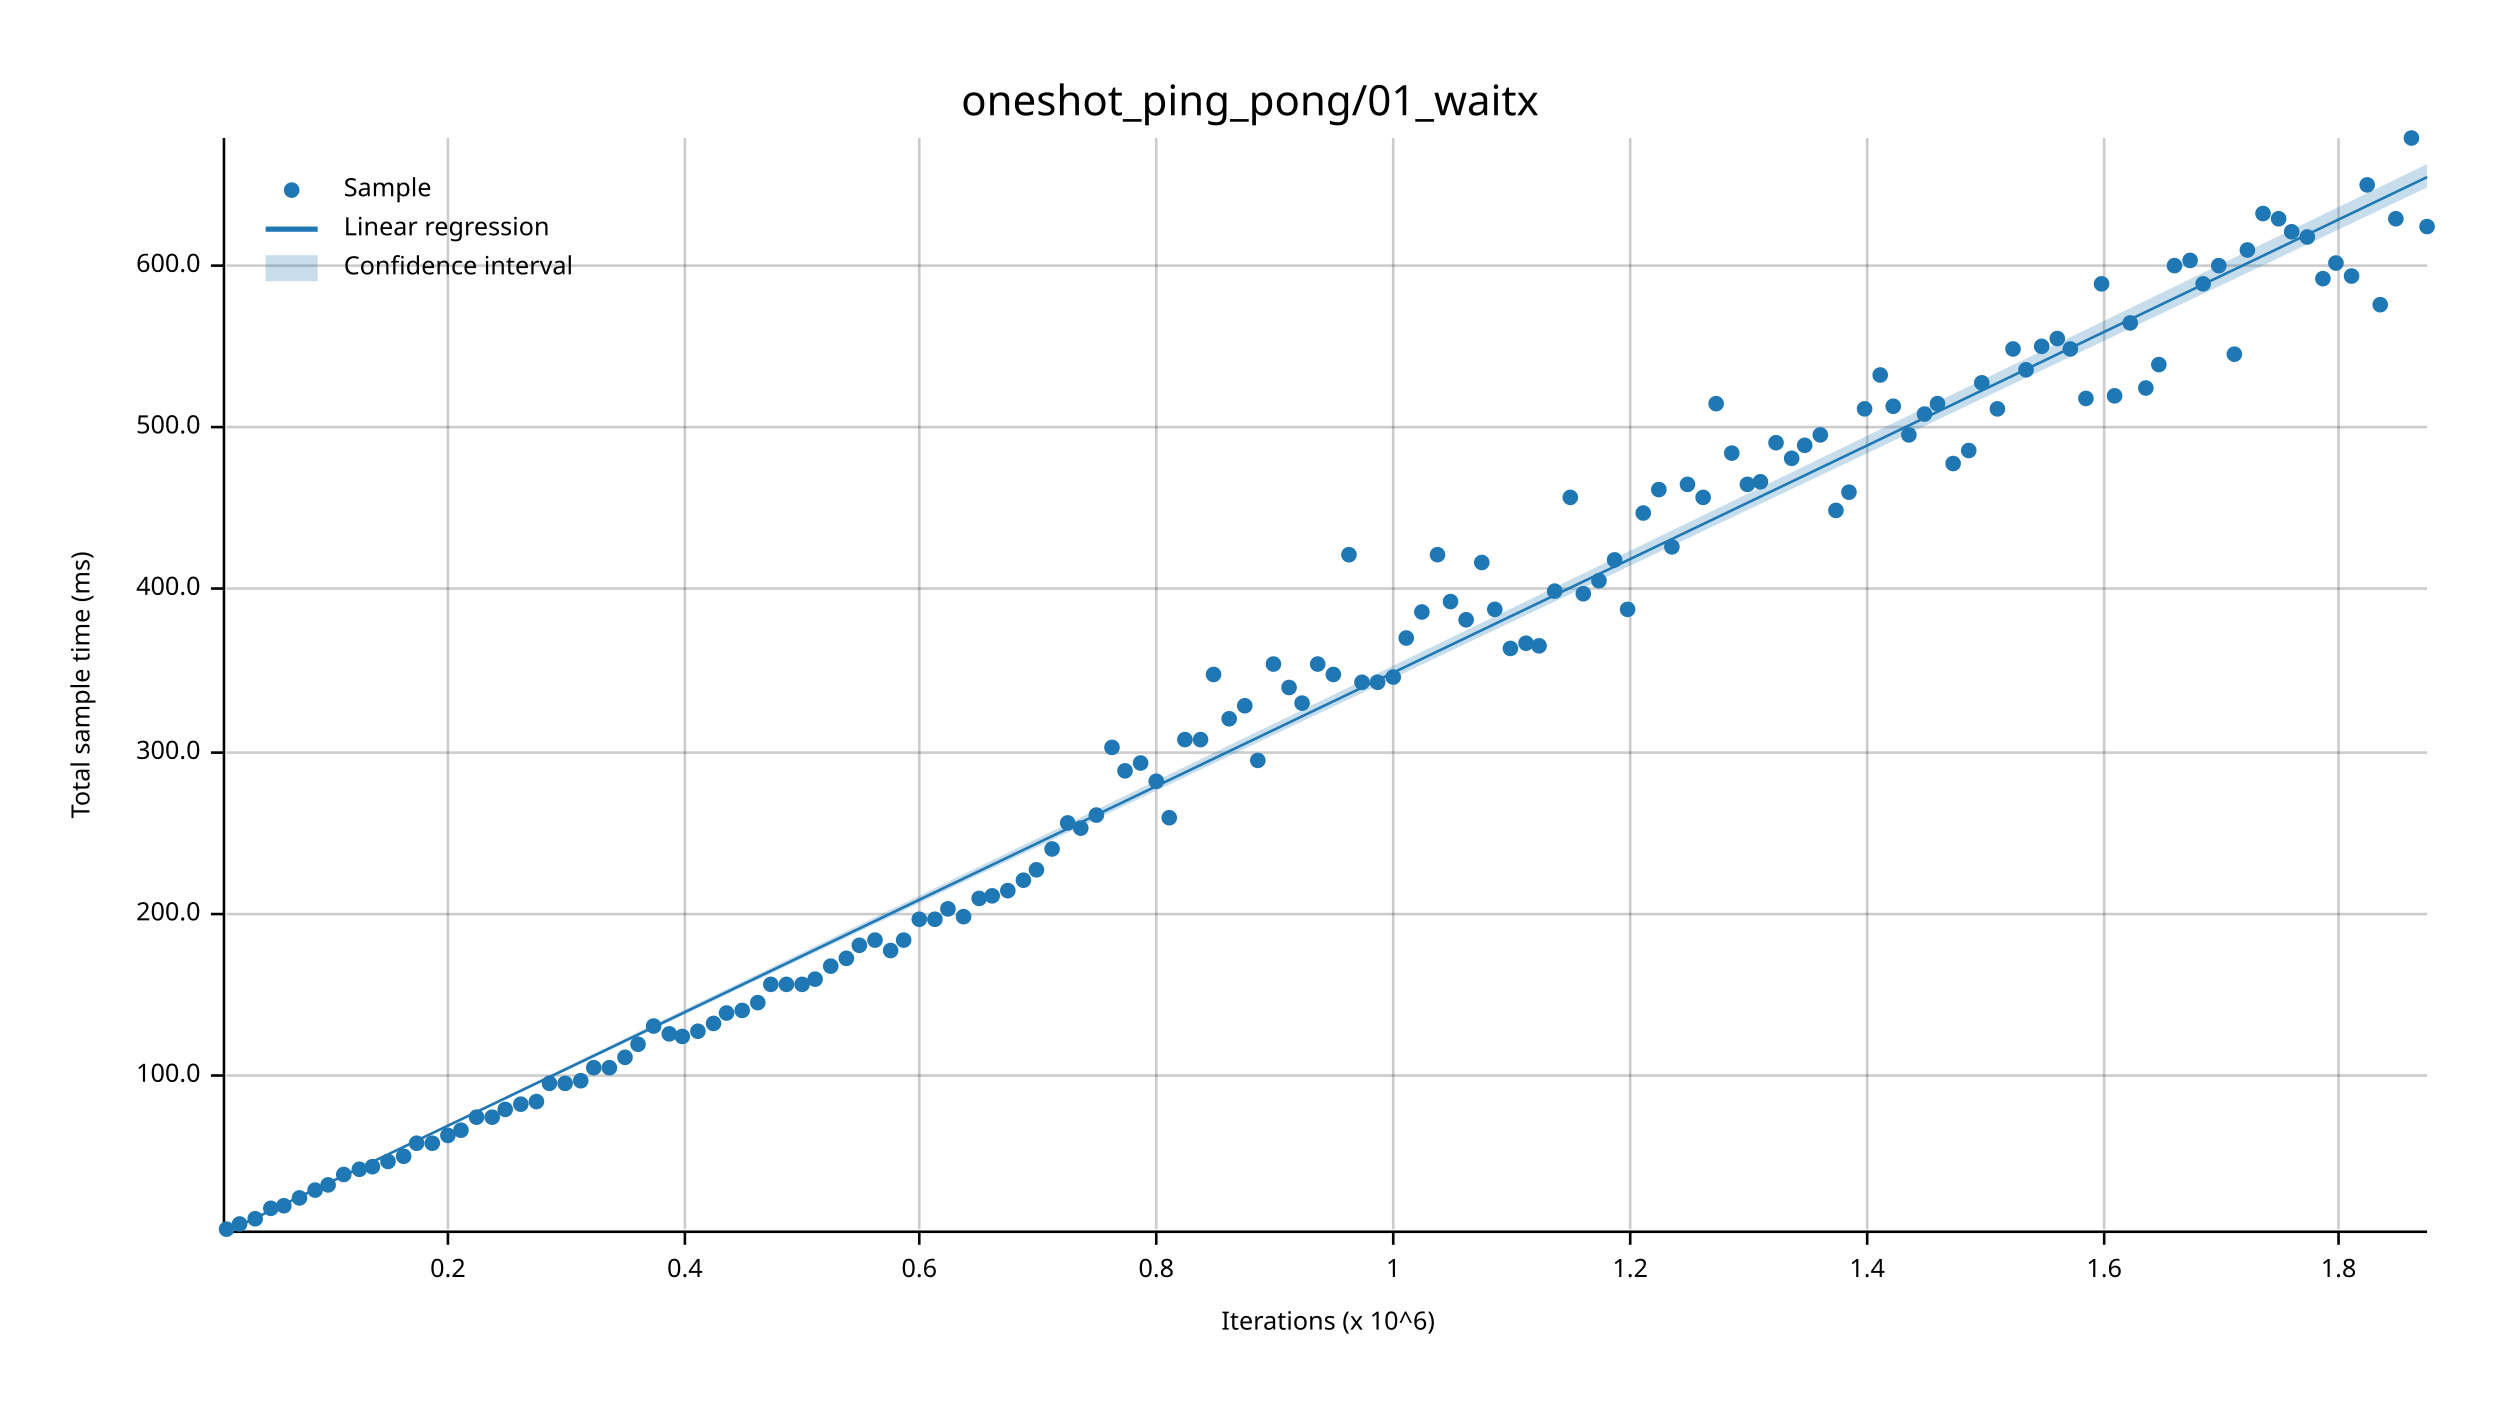
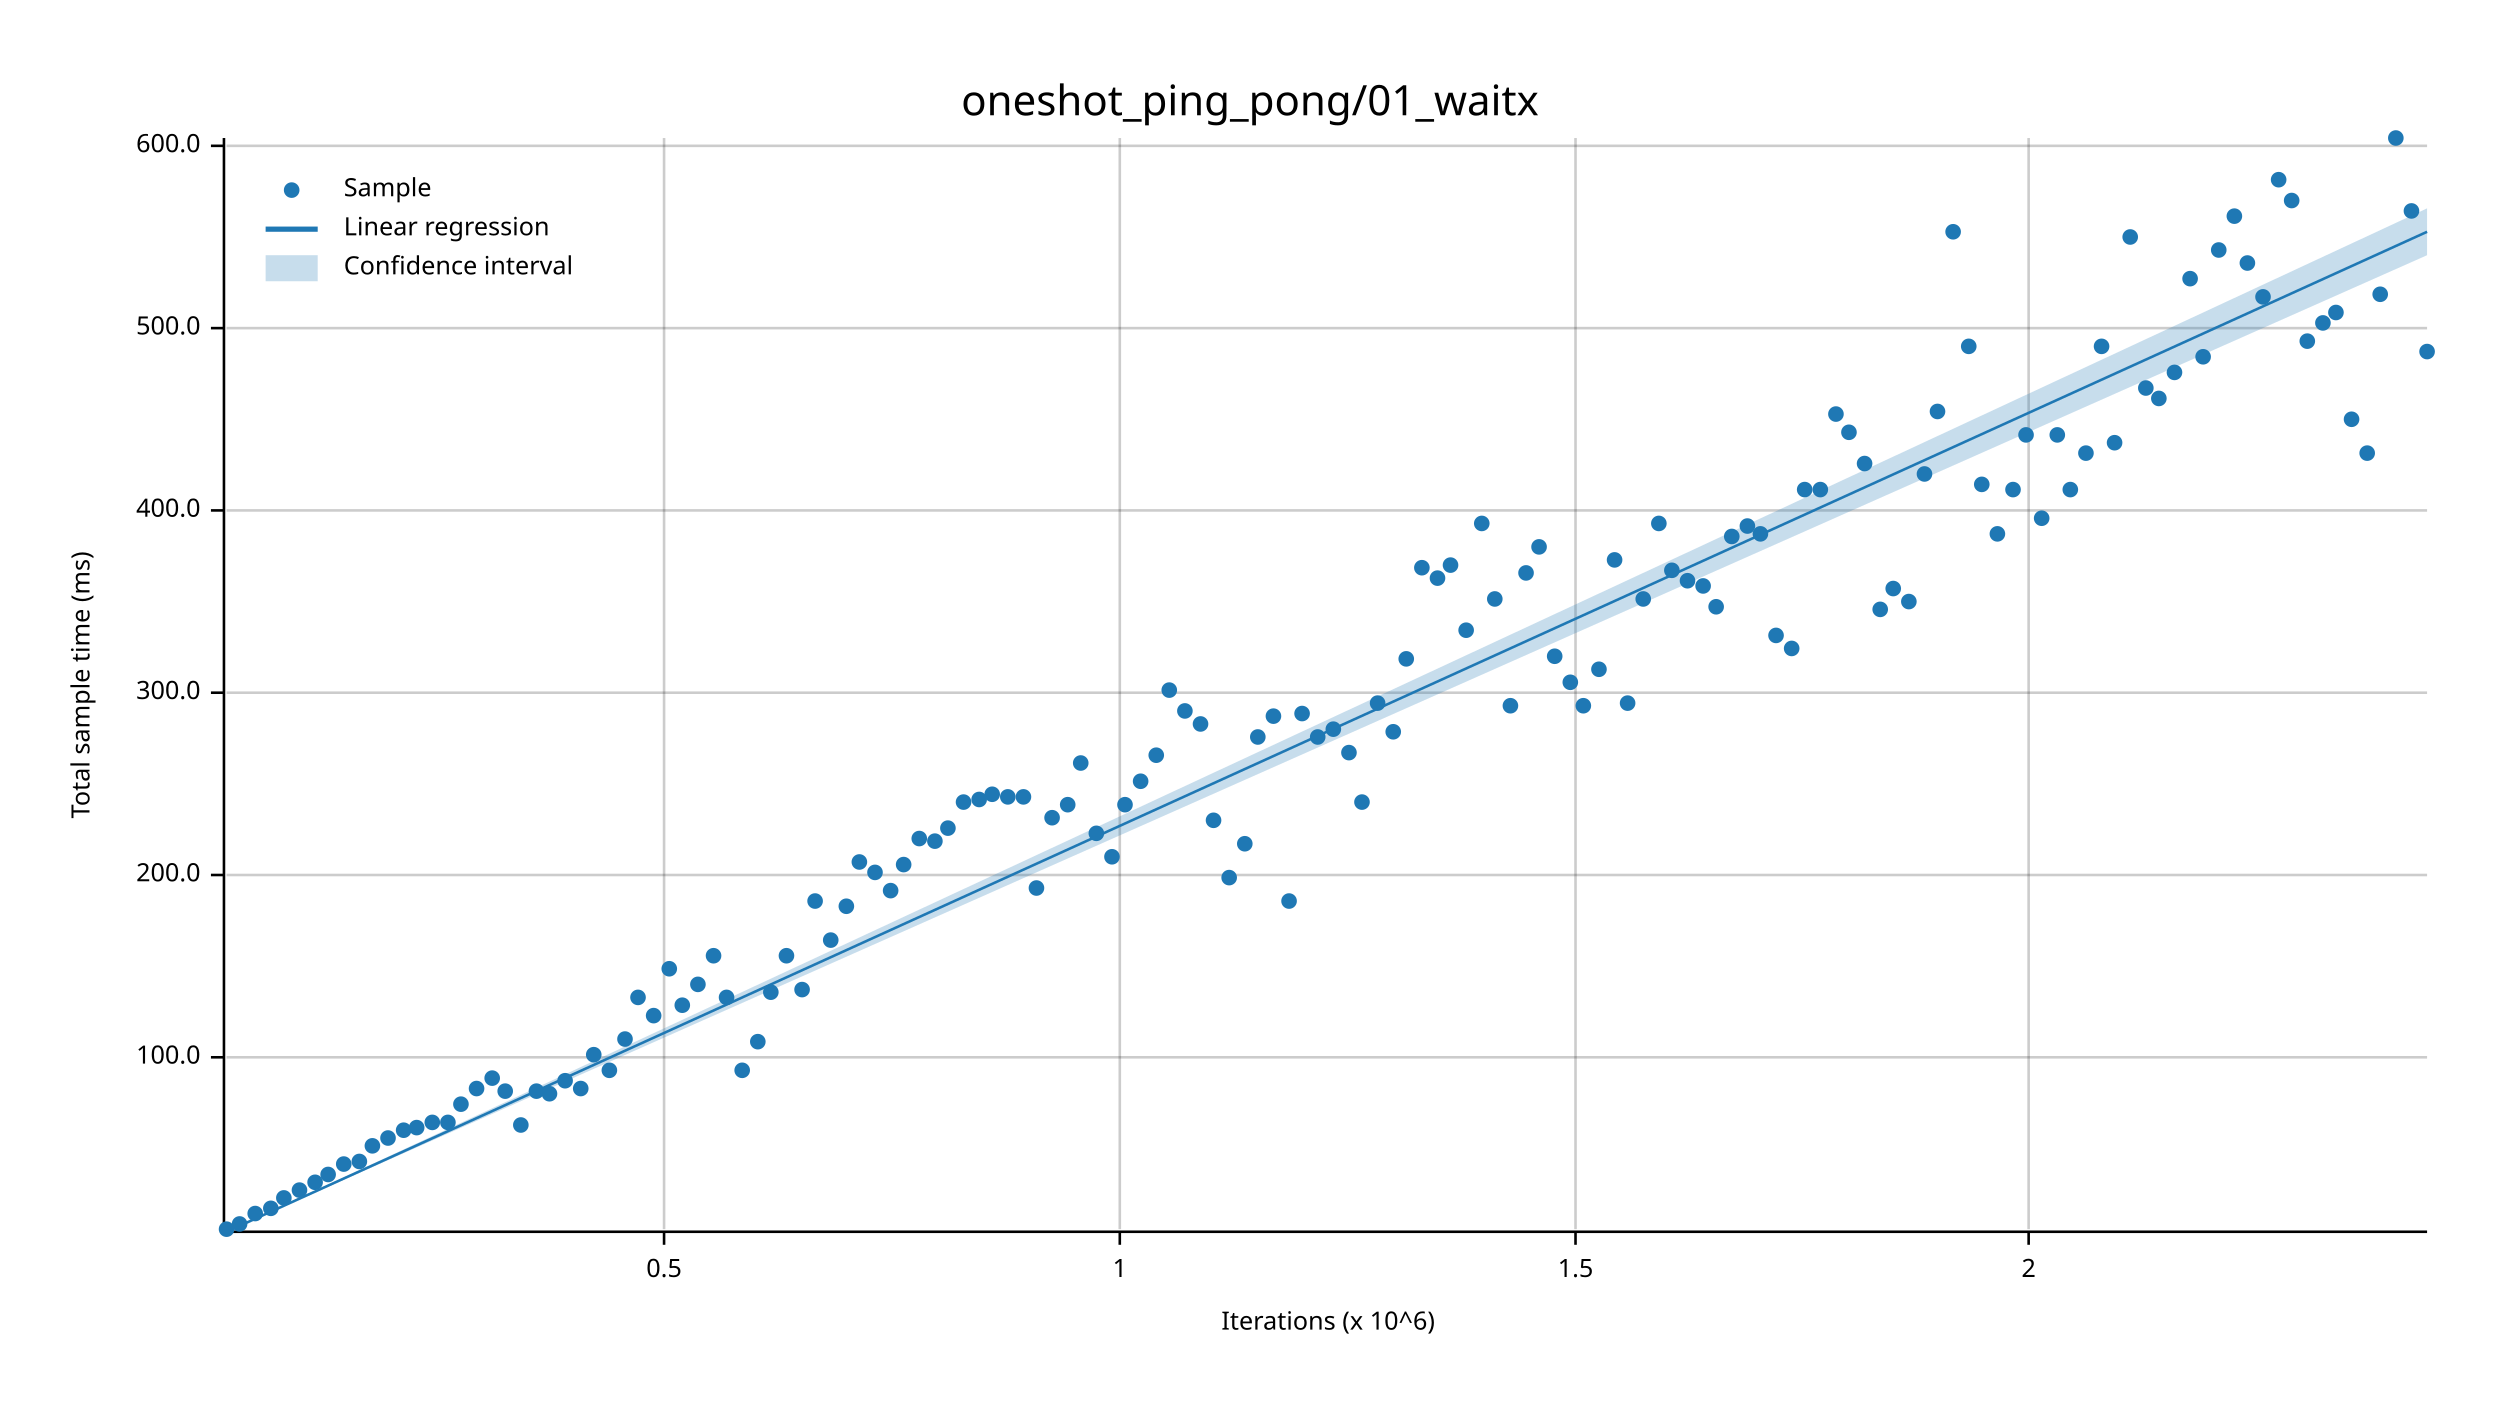
<svg xmlns="http://www.w3.org/2000/svg" width="960" height="540" viewBox="0 0 960 540">
  <text x="480" y="32" dy="0.76em" text-anchor="middle" font-family="sans-serif" font-size="16.129" opacity="1" fill="#000000">
oneshot_ping_pong/01_waitx
</text>
  <text x="27" y="263" dy="0.76em" text-anchor="middle" font-family="sans-serif" font-size="9.677" opacity="1" fill="#000000" transform="rotate(270, 27, 263)">
Total sample time (ms)
</text>
  <text x="510" y="513" dy="-0.5ex" text-anchor="middle" font-family="sans-serif" font-size="9.677" opacity="1" fill="#000000">
Iterations (x 10^6)
</text>
-   <line opacity="0.2" stroke="#000000" stroke-width="1" x1="172" y1="472" x2="172" y2="53" />
-   <line opacity="0.2" stroke="#000000" stroke-width="1" x1="263" y1="472" x2="263" y2="53" />
-   <line opacity="0.2" stroke="#000000" stroke-width="1" x1="353" y1="472" x2="353" y2="53" />
-   <line opacity="0.2" stroke="#000000" stroke-width="1" x1="444" y1="472" x2="444" y2="53" />
-   <line opacity="0.2" stroke="#000000" stroke-width="1" x1="535" y1="472" x2="535" y2="53" />
-   <line opacity="0.2" stroke="#000000" stroke-width="1" x1="626" y1="472" x2="626" y2="53" />
-   <line opacity="0.2" stroke="#000000" stroke-width="1" x1="717" y1="472" x2="717" y2="53" />
-   <line opacity="0.2" stroke="#000000" stroke-width="1" x1="808" y1="472" x2="808" y2="53" />
-   <line opacity="0.2" stroke="#000000" stroke-width="1" x1="898" y1="472" x2="898" y2="53" />
-   <line opacity="0.2" stroke="#000000" stroke-width="1" x1="87" y1="413" x2="932" y2="413" />
-   <line opacity="0.2" stroke="#000000" stroke-width="1" x1="87" y1="351" x2="932" y2="351" />
-   <line opacity="0.2" stroke="#000000" stroke-width="1" x1="87" y1="289" x2="932" y2="289" />
-   <line opacity="0.2" stroke="#000000" stroke-width="1" x1="87" y1="226" x2="932" y2="226" />
-   <line opacity="0.2" stroke="#000000" stroke-width="1" x1="87" y1="164" x2="932" y2="164" />
-   <line opacity="0.2" stroke="#000000" stroke-width="1" x1="87" y1="102" x2="932" y2="102" />
+   <line opacity="0.2" stroke="#000000" stroke-width="1" x1="255" y1="472" x2="255" y2="53" />
+   <line opacity="0.2" stroke="#000000" stroke-width="1" x1="430" y1="472" x2="430" y2="53" />
+   <line opacity="0.2" stroke="#000000" stroke-width="1" x1="605" y1="472" x2="605" y2="53" />
+   <line opacity="0.2" stroke="#000000" stroke-width="1" x1="779" y1="472" x2="779" y2="53" />
+   <line opacity="0.2" stroke="#000000" stroke-width="1" x1="87" y1="406" x2="932" y2="406" />
+   <line opacity="0.2" stroke="#000000" stroke-width="1" x1="87" y1="336" x2="932" y2="336" />
+   <line opacity="0.2" stroke="#000000" stroke-width="1" x1="87" y1="266" x2="932" y2="266" />
+   <line opacity="0.2" stroke="#000000" stroke-width="1" x1="87" y1="196" x2="932" y2="196" />
+   <line opacity="0.2" stroke="#000000" stroke-width="1" x1="87" y1="126" x2="932" y2="126" />
+   <line opacity="0.2" stroke="#000000" stroke-width="1" x1="87" y1="56" x2="932" y2="56" />
  <polyline fill="none" opacity="1" stroke="#000000" stroke-width="1" points="86,53 86,472 " />
-   <text x="77" y="413" dy="0.5ex" text-anchor="end" font-family="sans-serif" font-size="9.677" opacity="1" fill="#000000">
+   <text x="77" y="406" dy="0.5ex" text-anchor="end" font-family="sans-serif" font-size="9.677" opacity="1" fill="#000000">
100.0
</text>
-   <polyline fill="none" opacity="1" stroke="#000000" stroke-width="1" points="81,413 86,413 " />
-   <text x="77" y="351" dy="0.5ex" text-anchor="end" font-family="sans-serif" font-size="9.677" opacity="1" fill="#000000">
+   <polyline fill="none" opacity="1" stroke="#000000" stroke-width="1" points="81,406 86,406 " />
+   <text x="77" y="336" dy="0.5ex" text-anchor="end" font-family="sans-serif" font-size="9.677" opacity="1" fill="#000000">
200.0
</text>
-   <polyline fill="none" opacity="1" stroke="#000000" stroke-width="1" points="81,351 86,351 " />
-   <text x="77" y="289" dy="0.5ex" text-anchor="end" font-family="sans-serif" font-size="9.677" opacity="1" fill="#000000">
+   <polyline fill="none" opacity="1" stroke="#000000" stroke-width="1" points="81,336 86,336 " />
+   <text x="77" y="266" dy="0.5ex" text-anchor="end" font-family="sans-serif" font-size="9.677" opacity="1" fill="#000000">
300.0
</text>
-   <polyline fill="none" opacity="1" stroke="#000000" stroke-width="1" points="81,289 86,289 " />
-   <text x="77" y="226" dy="0.5ex" text-anchor="end" font-family="sans-serif" font-size="9.677" opacity="1" fill="#000000">
+   <polyline fill="none" opacity="1" stroke="#000000" stroke-width="1" points="81,266 86,266 " />
+   <text x="77" y="196" dy="0.5ex" text-anchor="end" font-family="sans-serif" font-size="9.677" opacity="1" fill="#000000">
400.0
</text>
-   <polyline fill="none" opacity="1" stroke="#000000" stroke-width="1" points="81,226 86,226 " />
-   <text x="77" y="164" dy="0.5ex" text-anchor="end" font-family="sans-serif" font-size="9.677" opacity="1" fill="#000000">
+   <polyline fill="none" opacity="1" stroke="#000000" stroke-width="1" points="81,196 86,196 " />
+   <text x="77" y="126" dy="0.5ex" text-anchor="end" font-family="sans-serif" font-size="9.677" opacity="1" fill="#000000">
500.0
</text>
-   <polyline fill="none" opacity="1" stroke="#000000" stroke-width="1" points="81,164 86,164 " />
-   <text x="77" y="102" dy="0.5ex" text-anchor="end" font-family="sans-serif" font-size="9.677" opacity="1" fill="#000000">
+   <polyline fill="none" opacity="1" stroke="#000000" stroke-width="1" points="81,126 86,126 " />
+   <text x="77" y="56" dy="0.5ex" text-anchor="end" font-family="sans-serif" font-size="9.677" opacity="1" fill="#000000">
600.0
</text>
-   <polyline fill="none" opacity="1" stroke="#000000" stroke-width="1" points="81,102 86,102 " />
+   <polyline fill="none" opacity="1" stroke="#000000" stroke-width="1" points="81,56 86,56 " />
  <polyline fill="none" opacity="1" stroke="#000000" stroke-width="1" points="87,473 932,473 " />
-   <text x="172" y="483" dy="0.76em" text-anchor="middle" font-family="sans-serif" font-size="9.677" opacity="1" fill="#000000">
- 0.2
- </text>
-   <polyline fill="none" opacity="1" stroke="#000000" stroke-width="1" points="172,473 172,478 " />
-   <text x="263" y="483" dy="0.76em" text-anchor="middle" font-family="sans-serif" font-size="9.677" opacity="1" fill="#000000">
- 0.4
- </text>
-   <polyline fill="none" opacity="1" stroke="#000000" stroke-width="1" points="263,473 263,478 " />
-   <text x="353" y="483" dy="0.76em" text-anchor="middle" font-family="sans-serif" font-size="9.677" opacity="1" fill="#000000">
- 0.6
- </text>
-   <polyline fill="none" opacity="1" stroke="#000000" stroke-width="1" points="353,473 353,478 " />
-   <text x="444" y="483" dy="0.76em" text-anchor="middle" font-family="sans-serif" font-size="9.677" opacity="1" fill="#000000">
- 0.8
- </text>
-   <polyline fill="none" opacity="1" stroke="#000000" stroke-width="1" points="444,473 444,478 " />
-   <text x="535" y="483" dy="0.76em" text-anchor="middle" font-family="sans-serif" font-size="9.677" opacity="1" fill="#000000">
+   <text x="255" y="483" dy="0.76em" text-anchor="middle" font-family="sans-serif" font-size="9.677" opacity="1" fill="#000000">
+ 0.5
+ </text>
+   <polyline fill="none" opacity="1" stroke="#000000" stroke-width="1" points="255,473 255,478 " />
+   <text x="430" y="483" dy="0.76em" text-anchor="middle" font-family="sans-serif" font-size="9.677" opacity="1" fill="#000000">
1
</text>
-   <polyline fill="none" opacity="1" stroke="#000000" stroke-width="1" points="535,473 535,478 " />
-   <text x="626" y="483" dy="0.76em" text-anchor="middle" font-family="sans-serif" font-size="9.677" opacity="1" fill="#000000">
- 1.2
- </text>
-   <polyline fill="none" opacity="1" stroke="#000000" stroke-width="1" points="626,473 626,478 " />
-   <text x="717" y="483" dy="0.76em" text-anchor="middle" font-family="sans-serif" font-size="9.677" opacity="1" fill="#000000">
- 1.4
- </text>
-   <polyline fill="none" opacity="1" stroke="#000000" stroke-width="1" points="717,473 717,478 " />
-   <text x="808" y="483" dy="0.76em" text-anchor="middle" font-family="sans-serif" font-size="9.677" opacity="1" fill="#000000">
- 1.6
- </text>
-   <polyline fill="none" opacity="1" stroke="#000000" stroke-width="1" points="808,473 808,478 " />
-   <text x="898" y="483" dy="0.76em" text-anchor="middle" font-family="sans-serif" font-size="9.677" opacity="1" fill="#000000">
- 1.8
- </text>
-   <polyline fill="none" opacity="1" stroke="#000000" stroke-width="1" points="898,473 898,478 " />
+   <polyline fill="none" opacity="1" stroke="#000000" stroke-width="1" points="430,473 430,478 " />
+   <text x="605" y="483" dy="0.76em" text-anchor="middle" font-family="sans-serif" font-size="9.677" opacity="1" fill="#000000">
+ 1.5
+ </text>
+   <polyline fill="none" opacity="1" stroke="#000000" stroke-width="1" points="605,473 605,478 " />
+   <text x="779" y="483" dy="0.76em" text-anchor="middle" font-family="sans-serif" font-size="9.677" opacity="1" fill="#000000">
+ 2
+ </text>
+   <polyline fill="none" opacity="1" stroke="#000000" stroke-width="1" points="779,473 779,478 " />
  <circle cx="87" cy="472" r="3" opacity="1" fill="#1F78B4" stroke="none" stroke-width="1" />
  <circle cx="92" cy="470" r="3" opacity="1" fill="#1F78B4" stroke="none" stroke-width="1" />
-   <circle cx="98" cy="468" r="3" opacity="1" fill="#1F78B4" stroke="none" stroke-width="1" />
+   <circle cx="98" cy="466" r="3" opacity="1" fill="#1F78B4" stroke="none" stroke-width="1" />
  <circle cx="104" cy="464" r="3" opacity="1" fill="#1F78B4" stroke="none" stroke-width="1" />
-   <circle cx="109" cy="463" r="3" opacity="1" fill="#1F78B4" stroke="none" stroke-width="1" />
-   <circle cx="115" cy="460" r="3" opacity="1" fill="#1F78B4" stroke="none" stroke-width="1" />
-   <circle cx="121" cy="457" r="3" opacity="1" fill="#1F78B4" stroke="none" stroke-width="1" />
-   <circle cx="126" cy="455" r="3" opacity="1" fill="#1F78B4" stroke="none" stroke-width="1" />
-   <circle cx="132" cy="451" r="3" opacity="1" fill="#1F78B4" stroke="none" stroke-width="1" />
-   <circle cx="138" cy="449" r="3" opacity="1" fill="#1F78B4" stroke="none" stroke-width="1" />
-   <circle cx="143" cy="448" r="3" opacity="1" fill="#1F78B4" stroke="none" stroke-width="1" />
-   <circle cx="149" cy="446" r="3" opacity="1" fill="#1F78B4" stroke="none" stroke-width="1" />
-   <circle cx="155" cy="444" r="3" opacity="1" fill="#1F78B4" stroke="none" stroke-width="1" />
-   <circle cx="160" cy="439" r="3" opacity="1" fill="#1F78B4" stroke="none" stroke-width="1" />
-   <circle cx="166" cy="439" r="3" opacity="1" fill="#1F78B4" stroke="none" stroke-width="1" />
-   <circle cx="172" cy="436" r="3" opacity="1" fill="#1F78B4" stroke="none" stroke-width="1" />
-   <circle cx="177" cy="434" r="3" opacity="1" fill="#1F78B4" stroke="none" stroke-width="1" />
-   <circle cx="183" cy="429" r="3" opacity="1" fill="#1F78B4" stroke="none" stroke-width="1" />
-   <circle cx="189" cy="429" r="3" opacity="1" fill="#1F78B4" stroke="none" stroke-width="1" />
-   <circle cx="194" cy="426" r="3" opacity="1" fill="#1F78B4" stroke="none" stroke-width="1" />
-   <circle cx="200" cy="424" r="3" opacity="1" fill="#1F78B4" stroke="none" stroke-width="1" />
-   <circle cx="206" cy="423" r="3" opacity="1" fill="#1F78B4" stroke="none" stroke-width="1" />
-   <circle cx="211" cy="416" r="3" opacity="1" fill="#1F78B4" stroke="none" stroke-width="1" />
-   <circle cx="217" cy="416" r="3" opacity="1" fill="#1F78B4" stroke="none" stroke-width="1" />
-   <circle cx="223" cy="415" r="3" opacity="1" fill="#1F78B4" stroke="none" stroke-width="1" />
-   <circle cx="228" cy="410" r="3" opacity="1" fill="#1F78B4" stroke="none" stroke-width="1" />
-   <circle cx="234" cy="410" r="3" opacity="1" fill="#1F78B4" stroke="none" stroke-width="1" />
-   <circle cx="240" cy="406" r="3" opacity="1" fill="#1F78B4" stroke="none" stroke-width="1" />
-   <circle cx="245" cy="401" r="3" opacity="1" fill="#1F78B4" stroke="none" stroke-width="1" />
-   <circle cx="251" cy="394" r="3" opacity="1" fill="#1F78B4" stroke="none" stroke-width="1" />
-   <circle cx="257" cy="397" r="3" opacity="1" fill="#1F78B4" stroke="none" stroke-width="1" />
-   <circle cx="262" cy="398" r="3" opacity="1" fill="#1F78B4" stroke="none" stroke-width="1" />
-   <circle cx="268" cy="396" r="3" opacity="1" fill="#1F78B4" stroke="none" stroke-width="1" />
-   <circle cx="274" cy="393" r="3" opacity="1" fill="#1F78B4" stroke="none" stroke-width="1" />
-   <circle cx="279" cy="389" r="3" opacity="1" fill="#1F78B4" stroke="none" stroke-width="1" />
-   <circle cx="285" cy="388" r="3" opacity="1" fill="#1F78B4" stroke="none" stroke-width="1" />
-   <circle cx="291" cy="385" r="3" opacity="1" fill="#1F78B4" stroke="none" stroke-width="1" />
-   <circle cx="296" cy="378" r="3" opacity="1" fill="#1F78B4" stroke="none" stroke-width="1" />
-   <circle cx="302" cy="378" r="3" opacity="1" fill="#1F78B4" stroke="none" stroke-width="1" />
-   <circle cx="308" cy="378" r="3" opacity="1" fill="#1F78B4" stroke="none" stroke-width="1" />
-   <circle cx="313" cy="376" r="3" opacity="1" fill="#1F78B4" stroke="none" stroke-width="1" />
-   <circle cx="319" cy="371" r="3" opacity="1" fill="#1F78B4" stroke="none" stroke-width="1" />
-   <circle cx="325" cy="368" r="3" opacity="1" fill="#1F78B4" stroke="none" stroke-width="1" />
-   <circle cx="330" cy="363" r="3" opacity="1" fill="#1F78B4" stroke="none" stroke-width="1" />
-   <circle cx="336" cy="361" r="3" opacity="1" fill="#1F78B4" stroke="none" stroke-width="1" />
-   <circle cx="342" cy="365" r="3" opacity="1" fill="#1F78B4" stroke="none" stroke-width="1" />
-   <circle cx="347" cy="361" r="3" opacity="1" fill="#1F78B4" stroke="none" stroke-width="1" />
-   <circle cx="353" cy="353" r="3" opacity="1" fill="#1F78B4" stroke="none" stroke-width="1" />
-   <circle cx="359" cy="353" r="3" opacity="1" fill="#1F78B4" stroke="none" stroke-width="1" />
-   <circle cx="364" cy="349" r="3" opacity="1" fill="#1F78B4" stroke="none" stroke-width="1" />
-   <circle cx="370" cy="352" r="3" opacity="1" fill="#1F78B4" stroke="none" stroke-width="1" />
-   <circle cx="376" cy="345" r="3" opacity="1" fill="#1F78B4" stroke="none" stroke-width="1" />
-   <circle cx="381" cy="344" r="3" opacity="1" fill="#1F78B4" stroke="none" stroke-width="1" />
-   <circle cx="387" cy="342" r="3" opacity="1" fill="#1F78B4" stroke="none" stroke-width="1" />
-   <circle cx="393" cy="338" r="3" opacity="1" fill="#1F78B4" stroke="none" stroke-width="1" />
-   <circle cx="398" cy="334" r="3" opacity="1" fill="#1F78B4" stroke="none" stroke-width="1" />
-   <circle cx="404" cy="326" r="3" opacity="1" fill="#1F78B4" stroke="none" stroke-width="1" />
-   <circle cx="410" cy="316" r="3" opacity="1" fill="#1F78B4" stroke="none" stroke-width="1" />
-   <circle cx="415" cy="318" r="3" opacity="1" fill="#1F78B4" stroke="none" stroke-width="1" />
-   <circle cx="421" cy="313" r="3" opacity="1" fill="#1F78B4" stroke="none" stroke-width="1" />
-   <circle cx="427" cy="287" r="3" opacity="1" fill="#1F78B4" stroke="none" stroke-width="1" />
-   <circle cx="432" cy="296" r="3" opacity="1" fill="#1F78B4" stroke="none" stroke-width="1" />
-   <circle cx="438" cy="293" r="3" opacity="1" fill="#1F78B4" stroke="none" stroke-width="1" />
-   <circle cx="444" cy="300" r="3" opacity="1" fill="#1F78B4" stroke="none" stroke-width="1" />
-   <circle cx="449" cy="314" r="3" opacity="1" fill="#1F78B4" stroke="none" stroke-width="1" />
-   <circle cx="455" cy="284" r="3" opacity="1" fill="#1F78B4" stroke="none" stroke-width="1" />
-   <circle cx="461" cy="284" r="3" opacity="1" fill="#1F78B4" stroke="none" stroke-width="1" />
-   <circle cx="466" cy="259" r="3" opacity="1" fill="#1F78B4" stroke="none" stroke-width="1" />
-   <circle cx="472" cy="276" r="3" opacity="1" fill="#1F78B4" stroke="none" stroke-width="1" />
-   <circle cx="478" cy="271" r="3" opacity="1" fill="#1F78B4" stroke="none" stroke-width="1" />
-   <circle cx="483" cy="292" r="3" opacity="1" fill="#1F78B4" stroke="none" stroke-width="1" />
-   <circle cx="489" cy="255" r="3" opacity="1" fill="#1F78B4" stroke="none" stroke-width="1" />
-   <circle cx="495" cy="264" r="3" opacity="1" fill="#1F78B4" stroke="none" stroke-width="1" />
-   <circle cx="500" cy="270" r="3" opacity="1" fill="#1F78B4" stroke="none" stroke-width="1" />
-   <circle cx="506" cy="255" r="3" opacity="1" fill="#1F78B4" stroke="none" stroke-width="1" />
-   <circle cx="512" cy="259" r="3" opacity="1" fill="#1F78B4" stroke="none" stroke-width="1" />
-   <circle cx="518" cy="213" r="3" opacity="1" fill="#1F78B4" stroke="none" stroke-width="1" />
-   <circle cx="523" cy="262" r="3" opacity="1" fill="#1F78B4" stroke="none" stroke-width="1" />
-   <circle cx="529" cy="262" r="3" opacity="1" fill="#1F78B4" stroke="none" stroke-width="1" />
-   <circle cx="535" cy="260" r="3" opacity="1" fill="#1F78B4" stroke="none" stroke-width="1" />
-   <circle cx="540" cy="245" r="3" opacity="1" fill="#1F78B4" stroke="none" stroke-width="1" />
-   <circle cx="546" cy="235" r="3" opacity="1" fill="#1F78B4" stroke="none" stroke-width="1" />
-   <circle cx="552" cy="213" r="3" opacity="1" fill="#1F78B4" stroke="none" stroke-width="1" />
-   <circle cx="557" cy="231" r="3" opacity="1" fill="#1F78B4" stroke="none" stroke-width="1" />
-   <circle cx="563" cy="238" r="3" opacity="1" fill="#1F78B4" stroke="none" stroke-width="1" />
-   <circle cx="569" cy="216" r="3" opacity="1" fill="#1F78B4" stroke="none" stroke-width="1" />
-   <circle cx="574" cy="234" r="3" opacity="1" fill="#1F78B4" stroke="none" stroke-width="1" />
-   <circle cx="580" cy="249" r="3" opacity="1" fill="#1F78B4" stroke="none" stroke-width="1" />
-   <circle cx="586" cy="247" r="3" opacity="1" fill="#1F78B4" stroke="none" stroke-width="1" />
-   <circle cx="591" cy="248" r="3" opacity="1" fill="#1F78B4" stroke="none" stroke-width="1" />
-   <circle cx="597" cy="227" r="3" opacity="1" fill="#1F78B4" stroke="none" stroke-width="1" />
-   <circle cx="603" cy="191" r="3" opacity="1" fill="#1F78B4" stroke="none" stroke-width="1" />
-   <circle cx="608" cy="228" r="3" opacity="1" fill="#1F78B4" stroke="none" stroke-width="1" />
-   <circle cx="614" cy="223" r="3" opacity="1" fill="#1F78B4" stroke="none" stroke-width="1" />
+   <circle cx="109" cy="460" r="3" opacity="1" fill="#1F78B4" stroke="none" stroke-width="1" />
+   <circle cx="115" cy="457" r="3" opacity="1" fill="#1F78B4" stroke="none" stroke-width="1" />
+   <circle cx="121" cy="454" r="3" opacity="1" fill="#1F78B4" stroke="none" stroke-width="1" />
+   <circle cx="126" cy="451" r="3" opacity="1" fill="#1F78B4" stroke="none" stroke-width="1" />
+   <circle cx="132" cy="447" r="3" opacity="1" fill="#1F78B4" stroke="none" stroke-width="1" />
+   <circle cx="138" cy="446" r="3" opacity="1" fill="#1F78B4" stroke="none" stroke-width="1" />
+   <circle cx="143" cy="440" r="3" opacity="1" fill="#1F78B4" stroke="none" stroke-width="1" />
+   <circle cx="149" cy="437" r="3" opacity="1" fill="#1F78B4" stroke="none" stroke-width="1" />
+   <circle cx="155" cy="434" r="3" opacity="1" fill="#1F78B4" stroke="none" stroke-width="1" />
+   <circle cx="160" cy="433" r="3" opacity="1" fill="#1F78B4" stroke="none" stroke-width="1" />
+   <circle cx="166" cy="431" r="3" opacity="1" fill="#1F78B4" stroke="none" stroke-width="1" />
+   <circle cx="172" cy="431" r="3" opacity="1" fill="#1F78B4" stroke="none" stroke-width="1" />
+   <circle cx="177" cy="424" r="3" opacity="1" fill="#1F78B4" stroke="none" stroke-width="1" />
+   <circle cx="183" cy="418" r="3" opacity="1" fill="#1F78B4" stroke="none" stroke-width="1" />
+   <circle cx="189" cy="414" r="3" opacity="1" fill="#1F78B4" stroke="none" stroke-width="1" />
+   <circle cx="194" cy="419" r="3" opacity="1" fill="#1F78B4" stroke="none" stroke-width="1" />
+   <circle cx="200" cy="432" r="3" opacity="1" fill="#1F78B4" stroke="none" stroke-width="1" />
+   <circle cx="206" cy="419" r="3" opacity="1" fill="#1F78B4" stroke="none" stroke-width="1" />
+   <circle cx="211" cy="420" r="3" opacity="1" fill="#1F78B4" stroke="none" stroke-width="1" />
+   <circle cx="217" cy="415" r="3" opacity="1" fill="#1F78B4" stroke="none" stroke-width="1" />
+   <circle cx="223" cy="418" r="3" opacity="1" fill="#1F78B4" stroke="none" stroke-width="1" />
+   <circle cx="228" cy="405" r="3" opacity="1" fill="#1F78B4" stroke="none" stroke-width="1" />
+   <circle cx="234" cy="411" r="3" opacity="1" fill="#1F78B4" stroke="none" stroke-width="1" />
+   <circle cx="240" cy="399" r="3" opacity="1" fill="#1F78B4" stroke="none" stroke-width="1" />
+   <circle cx="245" cy="383" r="3" opacity="1" fill="#1F78B4" stroke="none" stroke-width="1" />
+   <circle cx="251" cy="390" r="3" opacity="1" fill="#1F78B4" stroke="none" stroke-width="1" />
+   <circle cx="257" cy="372" r="3" opacity="1" fill="#1F78B4" stroke="none" stroke-width="1" />
+   <circle cx="262" cy="386" r="3" opacity="1" fill="#1F78B4" stroke="none" stroke-width="1" />
+   <circle cx="268" cy="378" r="3" opacity="1" fill="#1F78B4" stroke="none" stroke-width="1" />
+   <circle cx="274" cy="367" r="3" opacity="1" fill="#1F78B4" stroke="none" stroke-width="1" />
+   <circle cx="279" cy="383" r="3" opacity="1" fill="#1F78B4" stroke="none" stroke-width="1" />
+   <circle cx="285" cy="411" r="3" opacity="1" fill="#1F78B4" stroke="none" stroke-width="1" />
+   <circle cx="291" cy="400" r="3" opacity="1" fill="#1F78B4" stroke="none" stroke-width="1" />
+   <circle cx="296" cy="381" r="3" opacity="1" fill="#1F78B4" stroke="none" stroke-width="1" />
+   <circle cx="302" cy="367" r="3" opacity="1" fill="#1F78B4" stroke="none" stroke-width="1" />
+   <circle cx="308" cy="380" r="3" opacity="1" fill="#1F78B4" stroke="none" stroke-width="1" />
+   <circle cx="313" cy="346" r="3" opacity="1" fill="#1F78B4" stroke="none" stroke-width="1" />
+   <circle cx="319" cy="361" r="3" opacity="1" fill="#1F78B4" stroke="none" stroke-width="1" />
+   <circle cx="325" cy="348" r="3" opacity="1" fill="#1F78B4" stroke="none" stroke-width="1" />
+   <circle cx="330" cy="331" r="3" opacity="1" fill="#1F78B4" stroke="none" stroke-width="1" />
+   <circle cx="336" cy="335" r="3" opacity="1" fill="#1F78B4" stroke="none" stroke-width="1" />
+   <circle cx="342" cy="342" r="3" opacity="1" fill="#1F78B4" stroke="none" stroke-width="1" />
+   <circle cx="347" cy="332" r="3" opacity="1" fill="#1F78B4" stroke="none" stroke-width="1" />
+   <circle cx="353" cy="322" r="3" opacity="1" fill="#1F78B4" stroke="none" stroke-width="1" />
+   <circle cx="359" cy="323" r="3" opacity="1" fill="#1F78B4" stroke="none" stroke-width="1" />
+   <circle cx="364" cy="318" r="3" opacity="1" fill="#1F78B4" stroke="none" stroke-width="1" />
+   <circle cx="370" cy="308" r="3" opacity="1" fill="#1F78B4" stroke="none" stroke-width="1" />
+   <circle cx="376" cy="307" r="3" opacity="1" fill="#1F78B4" stroke="none" stroke-width="1" />
+   <circle cx="381" cy="305" r="3" opacity="1" fill="#1F78B4" stroke="none" stroke-width="1" />
+   <circle cx="387" cy="306" r="3" opacity="1" fill="#1F78B4" stroke="none" stroke-width="1" />
+   <circle cx="393" cy="306" r="3" opacity="1" fill="#1F78B4" stroke="none" stroke-width="1" />
+   <circle cx="398" cy="341" r="3" opacity="1" fill="#1F78B4" stroke="none" stroke-width="1" />
+   <circle cx="404" cy="314" r="3" opacity="1" fill="#1F78B4" stroke="none" stroke-width="1" />
+   <circle cx="410" cy="309" r="3" opacity="1" fill="#1F78B4" stroke="none" stroke-width="1" />
+   <circle cx="415" cy="293" r="3" opacity="1" fill="#1F78B4" stroke="none" stroke-width="1" />
+   <circle cx="421" cy="320" r="3" opacity="1" fill="#1F78B4" stroke="none" stroke-width="1" />
+   <circle cx="427" cy="329" r="3" opacity="1" fill="#1F78B4" stroke="none" stroke-width="1" />
+   <circle cx="432" cy="309" r="3" opacity="1" fill="#1F78B4" stroke="none" stroke-width="1" />
+   <circle cx="438" cy="300" r="3" opacity="1" fill="#1F78B4" stroke="none" stroke-width="1" />
+   <circle cx="444" cy="290" r="3" opacity="1" fill="#1F78B4" stroke="none" stroke-width="1" />
+   <circle cx="449" cy="265" r="3" opacity="1" fill="#1F78B4" stroke="none" stroke-width="1" />
+   <circle cx="455" cy="273" r="3" opacity="1" fill="#1F78B4" stroke="none" stroke-width="1" />
+   <circle cx="461" cy="278" r="3" opacity="1" fill="#1F78B4" stroke="none" stroke-width="1" />
+   <circle cx="466" cy="315" r="3" opacity="1" fill="#1F78B4" stroke="none" stroke-width="1" />
+   <circle cx="472" cy="337" r="3" opacity="1" fill="#1F78B4" stroke="none" stroke-width="1" />
+   <circle cx="478" cy="324" r="3" opacity="1" fill="#1F78B4" stroke="none" stroke-width="1" />
+   <circle cx="483" cy="283" r="3" opacity="1" fill="#1F78B4" stroke="none" stroke-width="1" />
+   <circle cx="489" cy="275" r="3" opacity="1" fill="#1F78B4" stroke="none" stroke-width="1" />
+   <circle cx="495" cy="346" r="3" opacity="1" fill="#1F78B4" stroke="none" stroke-width="1" />
+   <circle cx="500" cy="274" r="3" opacity="1" fill="#1F78B4" stroke="none" stroke-width="1" />
+   <circle cx="506" cy="283" r="3" opacity="1" fill="#1F78B4" stroke="none" stroke-width="1" />
+   <circle cx="512" cy="280" r="3" opacity="1" fill="#1F78B4" stroke="none" stroke-width="1" />
+   <circle cx="518" cy="289" r="3" opacity="1" fill="#1F78B4" stroke="none" stroke-width="1" />
+   <circle cx="523" cy="308" r="3" opacity="1" fill="#1F78B4" stroke="none" stroke-width="1" />
+   <circle cx="529" cy="270" r="3" opacity="1" fill="#1F78B4" stroke="none" stroke-width="1" />
+   <circle cx="535" cy="281" r="3" opacity="1" fill="#1F78B4" stroke="none" stroke-width="1" />
+   <circle cx="540" cy="253" r="3" opacity="1" fill="#1F78B4" stroke="none" stroke-width="1" />
+   <circle cx="546" cy="218" r="3" opacity="1" fill="#1F78B4" stroke="none" stroke-width="1" />
+   <circle cx="552" cy="222" r="3" opacity="1" fill="#1F78B4" stroke="none" stroke-width="1" />
+   <circle cx="557" cy="217" r="3" opacity="1" fill="#1F78B4" stroke="none" stroke-width="1" />
+   <circle cx="563" cy="242" r="3" opacity="1" fill="#1F78B4" stroke="none" stroke-width="1" />
+   <circle cx="569" cy="201" r="3" opacity="1" fill="#1F78B4" stroke="none" stroke-width="1" />
+   <circle cx="574" cy="230" r="3" opacity="1" fill="#1F78B4" stroke="none" stroke-width="1" />
+   <circle cx="580" cy="271" r="3" opacity="1" fill="#1F78B4" stroke="none" stroke-width="1" />
+   <circle cx="586" cy="220" r="3" opacity="1" fill="#1F78B4" stroke="none" stroke-width="1" />
+   <circle cx="591" cy="210" r="3" opacity="1" fill="#1F78B4" stroke="none" stroke-width="1" />
+   <circle cx="597" cy="252" r="3" opacity="1" fill="#1F78B4" stroke="none" stroke-width="1" />
+   <circle cx="603" cy="262" r="3" opacity="1" fill="#1F78B4" stroke="none" stroke-width="1" />
+   <circle cx="608" cy="271" r="3" opacity="1" fill="#1F78B4" stroke="none" stroke-width="1" />
+   <circle cx="614" cy="257" r="3" opacity="1" fill="#1F78B4" stroke="none" stroke-width="1" />
  <circle cx="620" cy="215" r="3" opacity="1" fill="#1F78B4" stroke="none" stroke-width="1" />
-   <circle cx="625" cy="234" r="3" opacity="1" fill="#1F78B4" stroke="none" stroke-width="1" />
-   <circle cx="631" cy="197" r="3" opacity="1" fill="#1F78B4" stroke="none" stroke-width="1" />
-   <circle cx="637" cy="188" r="3" opacity="1" fill="#1F78B4" stroke="none" stroke-width="1" />
-   <circle cx="642" cy="210" r="3" opacity="1" fill="#1F78B4" stroke="none" stroke-width="1" />
-   <circle cx="648" cy="186" r="3" opacity="1" fill="#1F78B4" stroke="none" stroke-width="1" />
-   <circle cx="654" cy="191" r="3" opacity="1" fill="#1F78B4" stroke="none" stroke-width="1" />
-   <circle cx="659" cy="155" r="3" opacity="1" fill="#1F78B4" stroke="none" stroke-width="1" />
-   <circle cx="665" cy="174" r="3" opacity="1" fill="#1F78B4" stroke="none" stroke-width="1" />
-   <circle cx="671" cy="186" r="3" opacity="1" fill="#1F78B4" stroke="none" stroke-width="1" />
-   <circle cx="676" cy="185" r="3" opacity="1" fill="#1F78B4" stroke="none" stroke-width="1" />
-   <circle cx="682" cy="170" r="3" opacity="1" fill="#1F78B4" stroke="none" stroke-width="1" />
-   <circle cx="688" cy="176" r="3" opacity="1" fill="#1F78B4" stroke="none" stroke-width="1" />
-   <circle cx="693" cy="171" r="3" opacity="1" fill="#1F78B4" stroke="none" stroke-width="1" />
-   <circle cx="699" cy="167" r="3" opacity="1" fill="#1F78B4" stroke="none" stroke-width="1" />
-   <circle cx="705" cy="196" r="3" opacity="1" fill="#1F78B4" stroke="none" stroke-width="1" />
-   <circle cx="710" cy="189" r="3" opacity="1" fill="#1F78B4" stroke="none" stroke-width="1" />
-   <circle cx="716" cy="157" r="3" opacity="1" fill="#1F78B4" stroke="none" stroke-width="1" />
-   <circle cx="722" cy="144" r="3" opacity="1" fill="#1F78B4" stroke="none" stroke-width="1" />
-   <circle cx="727" cy="156" r="3" opacity="1" fill="#1F78B4" stroke="none" stroke-width="1" />
-   <circle cx="733" cy="167" r="3" opacity="1" fill="#1F78B4" stroke="none" stroke-width="1" />
-   <circle cx="739" cy="159" r="3" opacity="1" fill="#1F78B4" stroke="none" stroke-width="1" />
-   <circle cx="744" cy="155" r="3" opacity="1" fill="#1F78B4" stroke="none" stroke-width="1" />
-   <circle cx="750" cy="178" r="3" opacity="1" fill="#1F78B4" stroke="none" stroke-width="1" />
-   <circle cx="756" cy="173" r="3" opacity="1" fill="#1F78B4" stroke="none" stroke-width="1" />
-   <circle cx="761" cy="147" r="3" opacity="1" fill="#1F78B4" stroke="none" stroke-width="1" />
-   <circle cx="767" cy="157" r="3" opacity="1" fill="#1F78B4" stroke="none" stroke-width="1" />
-   <circle cx="773" cy="134" r="3" opacity="1" fill="#1F78B4" stroke="none" stroke-width="1" />
-   <circle cx="778" cy="142" r="3" opacity="1" fill="#1F78B4" stroke="none" stroke-width="1" />
-   <circle cx="784" cy="133" r="3" opacity="1" fill="#1F78B4" stroke="none" stroke-width="1" />
-   <circle cx="790" cy="130" r="3" opacity="1" fill="#1F78B4" stroke="none" stroke-width="1" />
-   <circle cx="795" cy="134" r="3" opacity="1" fill="#1F78B4" stroke="none" stroke-width="1" />
-   <circle cx="801" cy="153" r="3" opacity="1" fill="#1F78B4" stroke="none" stroke-width="1" />
-   <circle cx="807" cy="109" r="3" opacity="1" fill="#1F78B4" stroke="none" stroke-width="1" />
-   <circle cx="812" cy="152" r="3" opacity="1" fill="#1F78B4" stroke="none" stroke-width="1" />
-   <circle cx="818" cy="124" r="3" opacity="1" fill="#1F78B4" stroke="none" stroke-width="1" />
+   <circle cx="625" cy="270" r="3" opacity="1" fill="#1F78B4" stroke="none" stroke-width="1" />
+   <circle cx="631" cy="230" r="3" opacity="1" fill="#1F78B4" stroke="none" stroke-width="1" />
+   <circle cx="637" cy="201" r="3" opacity="1" fill="#1F78B4" stroke="none" stroke-width="1" />
+   <circle cx="642" cy="219" r="3" opacity="1" fill="#1F78B4" stroke="none" stroke-width="1" />
+   <circle cx="648" cy="223" r="3" opacity="1" fill="#1F78B4" stroke="none" stroke-width="1" />
+   <circle cx="654" cy="225" r="3" opacity="1" fill="#1F78B4" stroke="none" stroke-width="1" />
+   <circle cx="659" cy="233" r="3" opacity="1" fill="#1F78B4" stroke="none" stroke-width="1" />
+   <circle cx="665" cy="206" r="3" opacity="1" fill="#1F78B4" stroke="none" stroke-width="1" />
+   <circle cx="671" cy="202" r="3" opacity="1" fill="#1F78B4" stroke="none" stroke-width="1" />
+   <circle cx="676" cy="205" r="3" opacity="1" fill="#1F78B4" stroke="none" stroke-width="1" />
+   <circle cx="682" cy="244" r="3" opacity="1" fill="#1F78B4" stroke="none" stroke-width="1" />
+   <circle cx="688" cy="249" r="3" opacity="1" fill="#1F78B4" stroke="none" stroke-width="1" />
+   <circle cx="693" cy="188" r="3" opacity="1" fill="#1F78B4" stroke="none" stroke-width="1" />
+   <circle cx="699" cy="188" r="3" opacity="1" fill="#1F78B4" stroke="none" stroke-width="1" />
+   <circle cx="705" cy="159" r="3" opacity="1" fill="#1F78B4" stroke="none" stroke-width="1" />
+   <circle cx="710" cy="166" r="3" opacity="1" fill="#1F78B4" stroke="none" stroke-width="1" />
+   <circle cx="716" cy="178" r="3" opacity="1" fill="#1F78B4" stroke="none" stroke-width="1" />
+   <circle cx="722" cy="234" r="3" opacity="1" fill="#1F78B4" stroke="none" stroke-width="1" />
+   <circle cx="727" cy="226" r="3" opacity="1" fill="#1F78B4" stroke="none" stroke-width="1" />
+   <circle cx="733" cy="231" r="3" opacity="1" fill="#1F78B4" stroke="none" stroke-width="1" />
+   <circle cx="739" cy="182" r="3" opacity="1" fill="#1F78B4" stroke="none" stroke-width="1" />
+   <circle cx="744" cy="158" r="3" opacity="1" fill="#1F78B4" stroke="none" stroke-width="1" />
+   <circle cx="750" cy="89" r="3" opacity="1" fill="#1F78B4" stroke="none" stroke-width="1" />
+   <circle cx="756" cy="133" r="3" opacity="1" fill="#1F78B4" stroke="none" stroke-width="1" />
+   <circle cx="761" cy="186" r="3" opacity="1" fill="#1F78B4" stroke="none" stroke-width="1" />
+   <circle cx="767" cy="205" r="3" opacity="1" fill="#1F78B4" stroke="none" stroke-width="1" />
+   <circle cx="773" cy="188" r="3" opacity="1" fill="#1F78B4" stroke="none" stroke-width="1" />
+   <circle cx="778" cy="167" r="3" opacity="1" fill="#1F78B4" stroke="none" stroke-width="1" />
+   <circle cx="784" cy="199" r="3" opacity="1" fill="#1F78B4" stroke="none" stroke-width="1" />
+   <circle cx="790" cy="167" r="3" opacity="1" fill="#1F78B4" stroke="none" stroke-width="1" />
+   <circle cx="795" cy="188" r="3" opacity="1" fill="#1F78B4" stroke="none" stroke-width="1" />
+   <circle cx="801" cy="174" r="3" opacity="1" fill="#1F78B4" stroke="none" stroke-width="1" />
+   <circle cx="807" cy="133" r="3" opacity="1" fill="#1F78B4" stroke="none" stroke-width="1" />
+   <circle cx="812" cy="170" r="3" opacity="1" fill="#1F78B4" stroke="none" stroke-width="1" />
+   <circle cx="818" cy="91" r="3" opacity="1" fill="#1F78B4" stroke="none" stroke-width="1" />
  <circle cx="824" cy="149" r="3" opacity="1" fill="#1F78B4" stroke="none" stroke-width="1" />
-   <circle cx="829" cy="140" r="3" opacity="1" fill="#1F78B4" stroke="none" stroke-width="1" />
-   <circle cx="835" cy="102" r="3" opacity="1" fill="#1F78B4" stroke="none" stroke-width="1" />
-   <circle cx="841" cy="100" r="3" opacity="1" fill="#1F78B4" stroke="none" stroke-width="1" />
-   <circle cx="846" cy="109" r="3" opacity="1" fill="#1F78B4" stroke="none" stroke-width="1" />
-   <circle cx="852" cy="102" r="3" opacity="1" fill="#1F78B4" stroke="none" stroke-width="1" />
-   <circle cx="858" cy="136" r="3" opacity="1" fill="#1F78B4" stroke="none" stroke-width="1" />
-   <circle cx="863" cy="96" r="3" opacity="1" fill="#1F78B4" stroke="none" stroke-width="1" />
-   <circle cx="869" cy="82" r="3" opacity="1" fill="#1F78B4" stroke="none" stroke-width="1" />
-   <circle cx="875" cy="84" r="3" opacity="1" fill="#1F78B4" stroke="none" stroke-width="1" />
-   <circle cx="880" cy="89" r="3" opacity="1" fill="#1F78B4" stroke="none" stroke-width="1" />
-   <circle cx="886" cy="91" r="3" opacity="1" fill="#1F78B4" stroke="none" stroke-width="1" />
-   <circle cx="892" cy="107" r="3" opacity="1" fill="#1F78B4" stroke="none" stroke-width="1" />
-   <circle cx="897" cy="101" r="3" opacity="1" fill="#1F78B4" stroke="none" stroke-width="1" />
-   <circle cx="903" cy="106" r="3" opacity="1" fill="#1F78B4" stroke="none" stroke-width="1" />
-   <circle cx="909" cy="71" r="3" opacity="1" fill="#1F78B4" stroke="none" stroke-width="1" />
-   <circle cx="914" cy="117" r="3" opacity="1" fill="#1F78B4" stroke="none" stroke-width="1" />
-   <circle cx="920" cy="84" r="3" opacity="1" fill="#1F78B4" stroke="none" stroke-width="1" />
-   <circle cx="926" cy="53" r="3" opacity="1" fill="#1F78B4" stroke="none" stroke-width="1" />
-   <circle cx="932" cy="87" r="3" opacity="1" fill="#1F78B4" stroke="none" stroke-width="1" />
-   <polyline fill="none" opacity="1" stroke="#1F78B4" stroke-width="1" points="87,473 932,68 " />
-   <polygon opacity="0.25" fill="#1F78B4" points="87,473 932,72 932,63 " />
+   <circle cx="829" cy="153" r="3" opacity="1" fill="#1F78B4" stroke="none" stroke-width="1" />
+   <circle cx="835" cy="143" r="3" opacity="1" fill="#1F78B4" stroke="none" stroke-width="1" />
+   <circle cx="841" cy="107" r="3" opacity="1" fill="#1F78B4" stroke="none" stroke-width="1" />
+   <circle cx="846" cy="137" r="3" opacity="1" fill="#1F78B4" stroke="none" stroke-width="1" />
+   <circle cx="852" cy="96" r="3" opacity="1" fill="#1F78B4" stroke="none" stroke-width="1" />
+   <circle cx="858" cy="83" r="3" opacity="1" fill="#1F78B4" stroke="none" stroke-width="1" />
+   <circle cx="863" cy="101" r="3" opacity="1" fill="#1F78B4" stroke="none" stroke-width="1" />
+   <circle cx="869" cy="114" r="3" opacity="1" fill="#1F78B4" stroke="none" stroke-width="1" />
+   <circle cx="875" cy="69" r="3" opacity="1" fill="#1F78B4" stroke="none" stroke-width="1" />
+   <circle cx="880" cy="77" r="3" opacity="1" fill="#1F78B4" stroke="none" stroke-width="1" />
+   <circle cx="886" cy="131" r="3" opacity="1" fill="#1F78B4" stroke="none" stroke-width="1" />
+   <circle cx="892" cy="124" r="3" opacity="1" fill="#1F78B4" stroke="none" stroke-width="1" />
+   <circle cx="897" cy="120" r="3" opacity="1" fill="#1F78B4" stroke="none" stroke-width="1" />
+   <circle cx="903" cy="161" r="3" opacity="1" fill="#1F78B4" stroke="none" stroke-width="1" />
+   <circle cx="909" cy="174" r="3" opacity="1" fill="#1F78B4" stroke="none" stroke-width="1" />
+   <circle cx="914" cy="113" r="3" opacity="1" fill="#1F78B4" stroke="none" stroke-width="1" />
+   <circle cx="920" cy="53" r="3" opacity="1" fill="#1F78B4" stroke="none" stroke-width="1" />
+   <circle cx="926" cy="81" r="3" opacity="1" fill="#1F78B4" stroke="none" stroke-width="1" />
+   <circle cx="932" cy="135" r="3" opacity="1" fill="#1F78B4" stroke="none" stroke-width="1" />
+   <polyline fill="none" opacity="1" stroke="#1F78B4" stroke-width="1" points="87,473 932,89 " />
+   <polygon opacity="0.25" fill="#1F78B4" points="87,473 932,98 932,80 " />
  <text x="132" y="68" dy="0.76em" text-anchor="start" font-family="sans-serif" font-size="9.677" opacity="1" fill="#000000">
Sample
</text>
  <text x="132" y="83" dy="0.76em" text-anchor="start" font-family="sans-serif" font-size="9.677" opacity="1" fill="#000000">
Linear regression
</text>
  <text x="132" y="98" dy="0.76em" text-anchor="start" font-family="sans-serif" font-size="9.677" opacity="1" fill="#000000">
Confidence interval
</text>
  <circle cx="112" cy="73" r="3" opacity="1" fill="#1F78B4" stroke="none" stroke-width="1" />
  <polyline fill="none" opacity="1" stroke="#1F78B4" stroke-width="2" points="102,88 122,88 " />
  <rect x="102" y="98" width="20" height="10" opacity="0.25" fill="#1F78B4" stroke="none" />
</svg>
